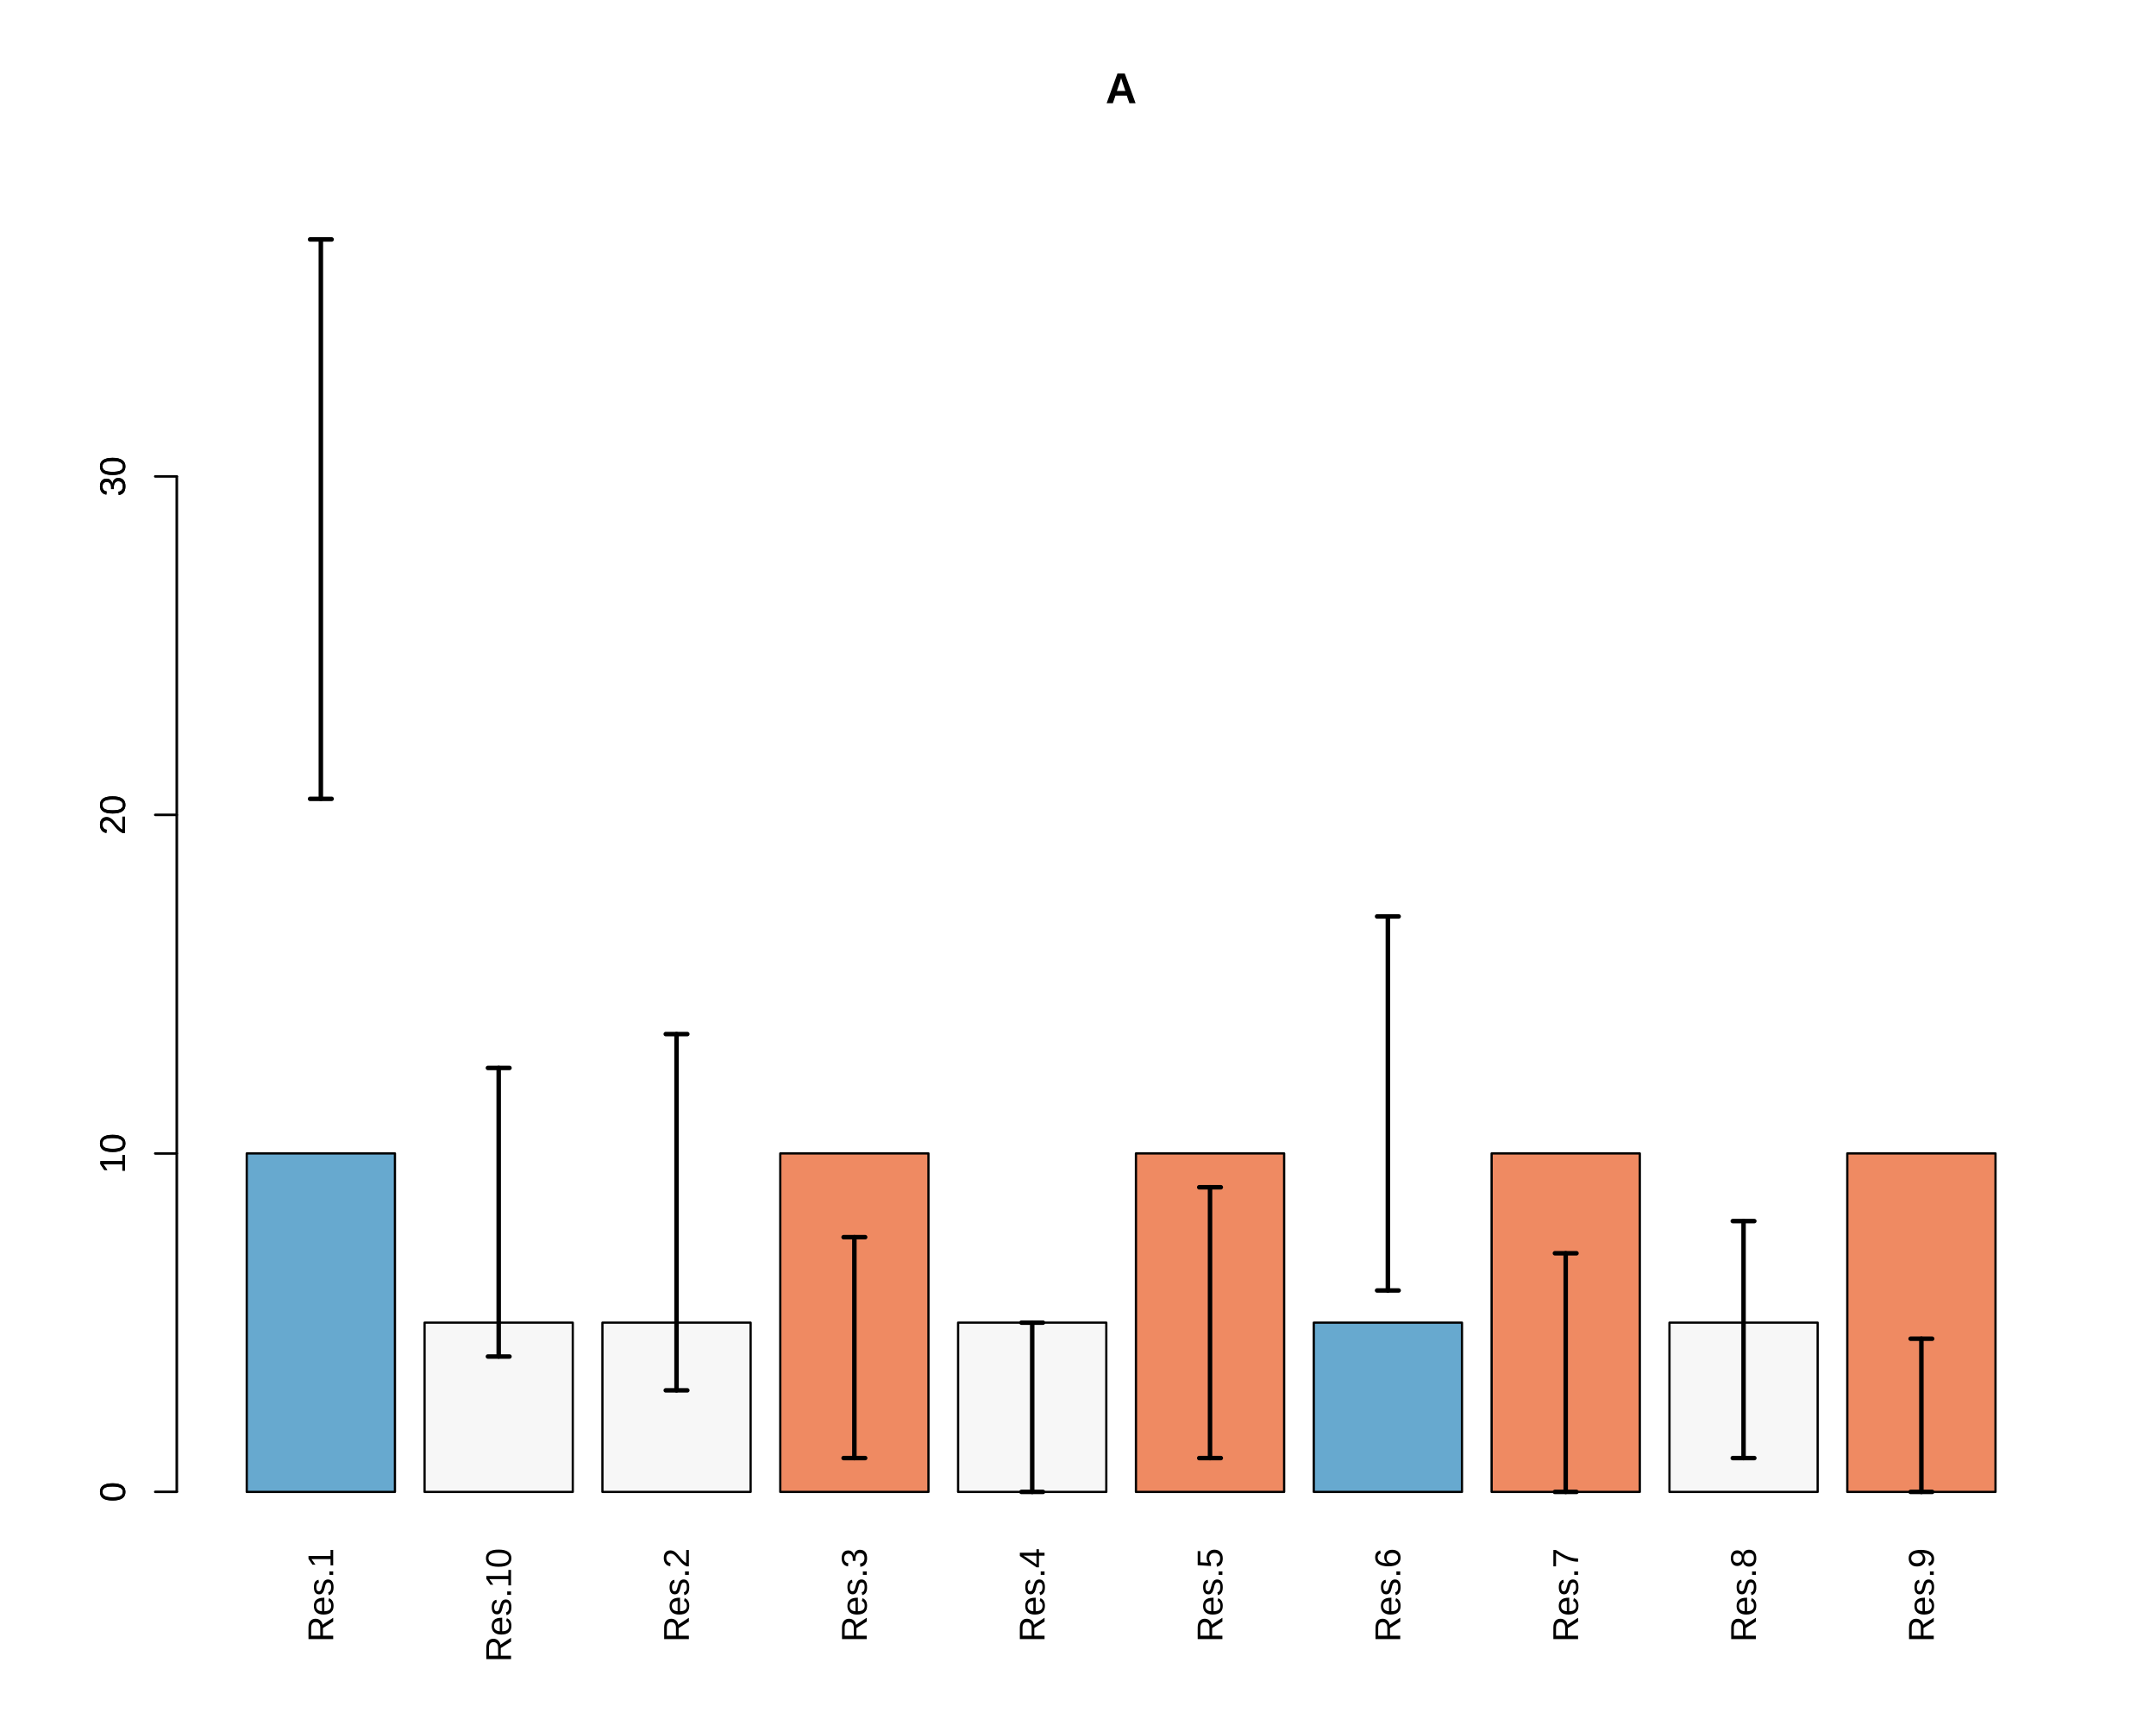
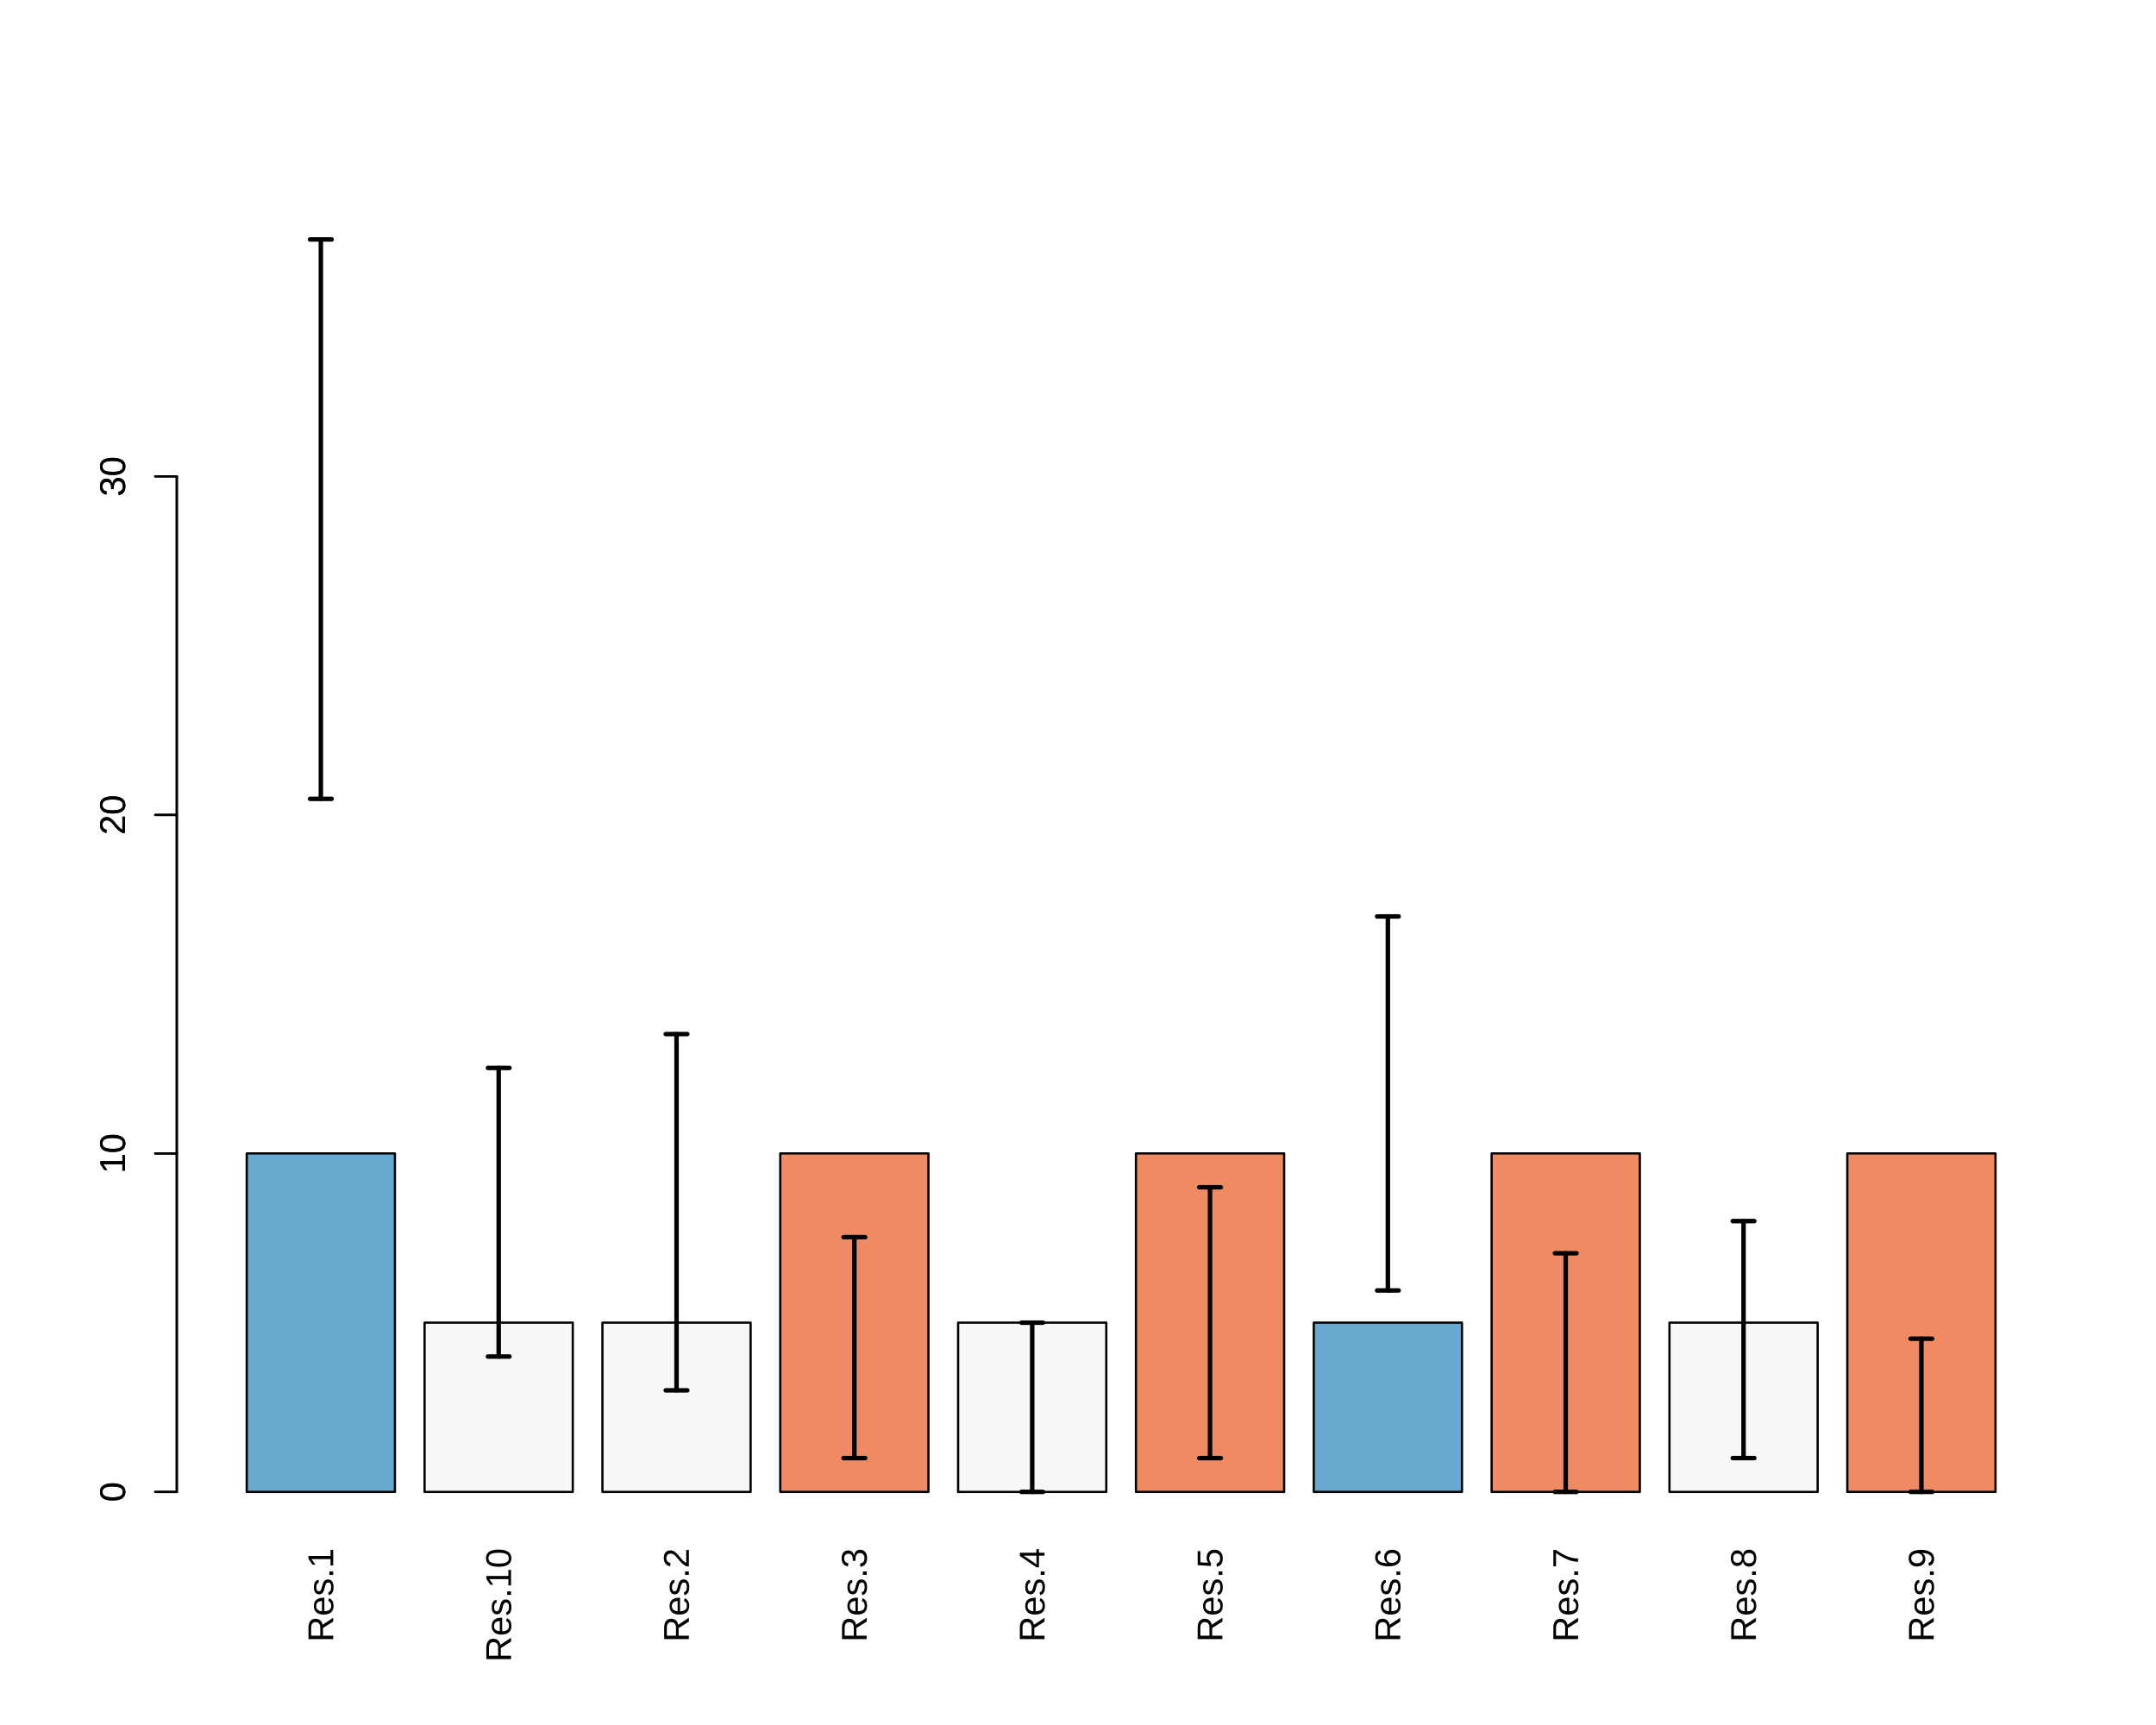
<svg xmlns="http://www.w3.org/2000/svg" viewBox="0 0 720.00 576.00">
  <defs>
    <style type="text/css">
    line, polyline, polygon, path, rect, circle {
      fill: none;
      stroke: #000000;
      stroke-linecap: round;
      stroke-linejoin: round;
      stroke-miterlimit: 10.00;
    }
  </style>
  </defs>
  <rect width="100%" height="100%" style="stroke: none; fill: #FFFFFF;" />
  <rect x="82.40" y="498.17" width="49.49" height="0.00" style="stroke-width: 0.75; stroke: none; fill: #FFFFFF;" />
  <rect x="141.79" y="449.38" width="49.49" height="48.79" style="stroke-width: 0.75; stroke: none; fill: #FFFFFF;" />
  <rect x="201.18" y="400.58" width="49.49" height="97.58" style="stroke-width: 0.75; stroke: none; fill: #FFFFFF;" />
  <rect x="260.57" y="351.79" width="49.49" height="146.38" style="stroke-width: 0.75; stroke: none; fill: #FFFFFF;" />
  <rect x="319.96" y="303.00" width="49.49" height="195.17" style="stroke-width: 0.75; stroke: none; fill: #FFFFFF;" />
  <rect x="379.35" y="254.21" width="49.49" height="243.96" style="stroke-width: 0.75; stroke: none; fill: #FFFFFF;" />
  <rect x="438.74" y="205.42" width="49.49" height="292.75" style="stroke-width: 0.75; stroke: none; fill: #FFFFFF;" />
  <rect x="498.13" y="156.62" width="49.49" height="341.54" style="stroke-width: 0.75; stroke: none; fill: #FFFFFF;" />
  <rect x="557.52" y="107.83" width="49.49" height="390.34" style="stroke-width: 0.75; stroke: none; fill: #FFFFFF;" />
  <rect x="616.91" y="59.04" width="49.49" height="439.13" style="stroke-width: 0.75; stroke: none; fill: #FFFFFF;" />
  <line x1="59.04" y1="498.17" x2="59.04" y2="159.07" style="stroke-width: 0.75;" />
  <line x1="59.04" y1="498.17" x2="51.84" y2="498.17" style="stroke-width: 0.75;" />
  <line x1="59.04" y1="385.14" x2="51.84" y2="385.14" style="stroke-width: 0.75;" />
  <line x1="59.04" y1="272.11" x2="51.84" y2="272.11" style="stroke-width: 0.75;" />
  <line x1="59.04" y1="159.07" x2="51.84" y2="159.07" style="stroke-width: 0.75;" />
  <text transform="translate(41.76,501.50) rotate(-90)" style="font-size: 12.00px; font-family: Liberation Sans;" textLength="6.67px" lengthAdjust="spacingAndGlyphs">0</text>
  <text transform="translate(41.76,391.81) rotate(-90)" style="font-size: 12.00px; font-family: Liberation Sans;" textLength="13.34px" lengthAdjust="spacingAndGlyphs">10</text>
  <text transform="translate(41.76,278.78) rotate(-90)" style="font-size: 12.00px; font-family: Liberation Sans;" textLength="13.34px" lengthAdjust="spacingAndGlyphs">20</text>
  <text transform="translate(41.76,165.75) rotate(-90)" style="font-size: 12.00px; font-family: Liberation Sans;" textLength="13.34px" lengthAdjust="spacingAndGlyphs">30</text>
  <rect x="82.40" y="385.14" width="49.49" height="113.03" style="stroke-width: 0.75; fill: #67A9CF;" />
  <rect x="141.79" y="441.65" width="49.49" height="56.52" style="stroke-width: 0.75; fill: #F7F7F7;" />
  <rect x="201.18" y="441.65" width="49.49" height="56.52" style="stroke-width: 0.75; fill: #F7F7F7;" />
  <rect x="260.57" y="385.14" width="49.49" height="113.03" style="stroke-width: 0.75; fill: #EF8A62;" />
  <rect x="319.96" y="441.65" width="49.49" height="56.52" style="stroke-width: 0.75; fill: #F7F7F7;" />
  <rect x="379.35" y="385.14" width="49.49" height="113.03" style="stroke-width: 0.75; fill: #EF8A62;" />
  <rect x="438.74" y="441.65" width="49.49" height="56.52" style="stroke-width: 0.75; fill: #67A9CF;" />
  <rect x="498.13" y="385.14" width="49.49" height="113.03" style="stroke-width: 0.75; fill: #EF8A62;" />
  <rect x="557.52" y="441.65" width="49.49" height="56.52" style="stroke-width: 0.75; fill: #F7F7F7;" />
  <rect x="616.91" y="385.14" width="49.49" height="113.03" style="stroke-width: 0.75; fill: #EF8A62;" />
  <text transform="translate(111.27,548.30) rotate(-90)" style="font-size: 12.00px; font-family: Liberation Sans;" textLength="31.34px" lengthAdjust="spacingAndGlyphs">Res.1</text>
  <text transform="translate(170.66,554.98) rotate(-90)" style="font-size: 12.00px; font-family: Liberation Sans;" textLength="38.02px" lengthAdjust="spacingAndGlyphs">Res.10</text>
  <text transform="translate(230.05,548.30) rotate(-90)" style="font-size: 12.00px; font-family: Liberation Sans;" textLength="31.34px" lengthAdjust="spacingAndGlyphs">Res.2</text>
  <text transform="translate(289.44,548.30) rotate(-90)" style="font-size: 12.00px; font-family: Liberation Sans;" textLength="31.34px" lengthAdjust="spacingAndGlyphs">Res.3</text>
  <text transform="translate(348.83,548.30) rotate(-90)" style="font-size: 12.00px; font-family: Liberation Sans;" textLength="31.34px" lengthAdjust="spacingAndGlyphs">Res.4</text>
  <text transform="translate(408.22,548.30) rotate(-90)" style="font-size: 12.00px; font-family: Liberation Sans;" textLength="31.34px" lengthAdjust="spacingAndGlyphs">Res.5</text>
  <text transform="translate(467.61,548.30) rotate(-90)" style="font-size: 12.00px; font-family: Liberation Sans;" textLength="31.34px" lengthAdjust="spacingAndGlyphs">Res.6</text>
  <text transform="translate(527.00,548.30) rotate(-90)" style="font-size: 12.00px; font-family: Liberation Sans;" textLength="31.34px" lengthAdjust="spacingAndGlyphs">Res.7</text>
  <text transform="translate(586.39,548.30) rotate(-90)" style="font-size: 12.00px; font-family: Liberation Sans;" textLength="31.34px" lengthAdjust="spacingAndGlyphs">Res.8</text>
  <text transform="translate(645.78,548.30) rotate(-90)" style="font-size: 12.00px; font-family: Liberation Sans;" textLength="31.34px" lengthAdjust="spacingAndGlyphs">Res.9</text>
-   <text x="369.20" y="34.47" style="font-size: 14.40px; font-weight: bold; font-family: Liberation Sans;" textLength="10.39px" lengthAdjust="spacingAndGlyphs">A</text>
  <line x1="59.04" y1="498.17" x2="59.04" y2="159.07" style="stroke-width: 0.75;" />
  <line x1="59.04" y1="498.17" x2="51.84" y2="498.17" style="stroke-width: 0.75;" />
  <line x1="59.04" y1="385.14" x2="51.84" y2="385.14" style="stroke-width: 0.75;" />
  <line x1="59.04" y1="272.11" x2="51.84" y2="272.11" style="stroke-width: 0.75;" />
  <line x1="59.04" y1="159.07" x2="51.84" y2="159.07" style="stroke-width: 0.75;" />
  <text transform="translate(41.76,501.50) rotate(-90)" style="font-size: 12.00px; font-family: Liberation Sans;" textLength="6.67px" lengthAdjust="spacingAndGlyphs">0</text>
  <text transform="translate(41.76,391.81) rotate(-90)" style="font-size: 12.00px; font-family: Liberation Sans;" textLength="13.34px" lengthAdjust="spacingAndGlyphs">10</text>
  <text transform="translate(41.76,278.78) rotate(-90)" style="font-size: 12.00px; font-family: Liberation Sans;" textLength="13.34px" lengthAdjust="spacingAndGlyphs">20</text>
  <text transform="translate(41.76,165.75) rotate(-90)" style="font-size: 12.00px; font-family: Liberation Sans;" textLength="13.34px" lengthAdjust="spacingAndGlyphs">30</text>
  <defs>
    <clipPath id="cpNTkuMDR8Njg5Ljc2fDUwMi41Nnw1OS4wNA==">
      <rect x="59.04" y="59.04" width="630.72" height="443.52" />
    </clipPath>
  </defs>
  <line x1="107.15" y1="266.74" x2="107.15" y2="79.95" style="stroke-width: 1.50;" clip-path="url(#cpNTkuMDR8Njg5Ljc2fDUwMi41Nnw1OS4wNA==)" />
  <polyline points="103.55,266.74 107.15,266.74 110.75,266.74 " style="stroke-width: 1.50;" clip-path="url(#cpNTkuMDR8Njg5Ljc2fDUwMi41Nnw1OS4wNA==)" />
  <polyline points="110.75,79.95 107.15,79.95 103.55,79.95 " style="stroke-width: 1.50;" clip-path="url(#cpNTkuMDR8Njg5Ljc2fDUwMi41Nnw1OS4wNA==)" />
  <line x1="166.54" y1="452.96" x2="166.54" y2="356.60" style="stroke-width: 1.50;" clip-path="url(#cpNTkuMDR8Njg5Ljc2fDUwMi41Nnw1OS4wNA==)" />
  <polyline points="162.94,452.96 166.54,452.96 170.14,452.96 " style="stroke-width: 1.50;" clip-path="url(#cpNTkuMDR8Njg5Ljc2fDUwMi41Nnw1OS4wNA==)" />
  <polyline points="170.14,356.60 166.54,356.60 162.94,356.60 " style="stroke-width: 1.50;" clip-path="url(#cpNTkuMDR8Njg5Ljc2fDUwMi41Nnw1OS4wNA==)" />
  <line x1="225.93" y1="464.26" x2="225.93" y2="345.29" style="stroke-width: 1.50;" clip-path="url(#cpNTkuMDR8Njg5Ljc2fDUwMi41Nnw1OS4wNA==)" />
  <polyline points="222.33,464.26 225.93,464.26 229.53,464.26 " style="stroke-width: 1.50;" clip-path="url(#cpNTkuMDR8Njg5Ljc2fDUwMi41Nnw1OS4wNA==)" />
  <polyline points="229.53,345.29 225.93,345.29 222.33,345.29 " style="stroke-width: 1.50;" clip-path="url(#cpNTkuMDR8Njg5Ljc2fDUwMi41Nnw1OS4wNA==)" />
  <line x1="285.32" y1="486.87" x2="285.32" y2="413.11" style="stroke-width: 1.50;" clip-path="url(#cpNTkuMDR8Njg5Ljc2fDUwMi41Nnw1OS4wNA==)" />
  <polyline points="281.72,486.87 285.32,486.87 288.92,486.87 " style="stroke-width: 1.50;" clip-path="url(#cpNTkuMDR8Njg5Ljc2fDUwMi41Nnw1OS4wNA==)" />
  <polyline points="288.92,413.11 285.32,413.11 281.72,413.11 " style="stroke-width: 1.50;" clip-path="url(#cpNTkuMDR8Njg5Ljc2fDUwMi41Nnw1OS4wNA==)" />
  <line x1="344.71" y1="498.17" x2="344.71" y2="441.65" style="stroke-width: 1.50;" clip-path="url(#cpNTkuMDR8Njg5Ljc2fDUwMi41Nnw1OS4wNA==)" />
  <polyline points="341.11,498.17 344.71,498.17 348.31,498.17 " style="stroke-width: 1.50;" clip-path="url(#cpNTkuMDR8Njg5Ljc2fDUwMi41Nnw1OS4wNA==)" />
  <polyline points="348.31,441.65 344.71,441.65 341.11,441.65 " style="stroke-width: 1.50;" clip-path="url(#cpNTkuMDR8Njg5Ljc2fDUwMi41Nnw1OS4wNA==)" />
  <line x1="404.09" y1="486.87" x2="404.09" y2="396.44" style="stroke-width: 1.50;" clip-path="url(#cpNTkuMDR8Njg5Ljc2fDUwMi41Nnw1OS4wNA==)" />
  <polyline points="400.49,486.87 404.09,486.87 407.69,486.87 " style="stroke-width: 1.50;" clip-path="url(#cpNTkuMDR8Njg5Ljc2fDUwMi41Nnw1OS4wNA==)" />
  <polyline points="407.69,396.44 404.09,396.44 400.49,396.44 " style="stroke-width: 1.50;" clip-path="url(#cpNTkuMDR8Njg5Ljc2fDUwMi41Nnw1OS4wNA==)" />
  <line x1="463.48" y1="430.91" x2="463.48" y2="306.01" style="stroke-width: 1.50;" clip-path="url(#cpNTkuMDR8Njg5Ljc2fDUwMi41Nnw1OS4wNA==)" />
  <polyline points="459.88,430.91 463.48,430.91 467.08,430.91 " style="stroke-width: 1.50;" clip-path="url(#cpNTkuMDR8Njg5Ljc2fDUwMi41Nnw1OS4wNA==)" />
  <polyline points="467.08,306.01 463.48,306.01 459.88,306.01 " style="stroke-width: 1.50;" clip-path="url(#cpNTkuMDR8Njg5Ljc2fDUwMi41Nnw1OS4wNA==)" />
  <line x1="522.87" y1="498.17" x2="522.87" y2="418.48" style="stroke-width: 1.50;" clip-path="url(#cpNTkuMDR8Njg5Ljc2fDUwMi41Nnw1OS4wNA==)" />
  <polyline points="519.27,498.17 522.87,498.17 526.47,498.17 " style="stroke-width: 1.50;" clip-path="url(#cpNTkuMDR8Njg5Ljc2fDUwMi41Nnw1OS4wNA==)" />
  <polyline points="526.47,418.48 522.87,418.48 519.27,418.48 " style="stroke-width: 1.50;" clip-path="url(#cpNTkuMDR8Njg5Ljc2fDUwMi41Nnw1OS4wNA==)" />
  <line x1="582.26" y1="486.87" x2="582.26" y2="407.74" style="stroke-width: 1.50;" clip-path="url(#cpNTkuMDR8Njg5Ljc2fDUwMi41Nnw1OS4wNA==)" />
  <polyline points="578.66,486.87 582.26,486.87 585.86,486.87 " style="stroke-width: 1.50;" clip-path="url(#cpNTkuMDR8Njg5Ljc2fDUwMi41Nnw1OS4wNA==)" />
  <polyline points="585.86,407.74 582.26,407.74 578.66,407.74 " style="stroke-width: 1.50;" clip-path="url(#cpNTkuMDR8Njg5Ljc2fDUwMi41Nnw1OS4wNA==)" />
  <line x1="641.65" y1="498.17" x2="641.65" y2="447.02" style="stroke-width: 1.50;" clip-path="url(#cpNTkuMDR8Njg5Ljc2fDUwMi41Nnw1OS4wNA==)" />
  <polyline points="638.05,498.17 641.65,498.17 645.25,498.17 " style="stroke-width: 1.50;" clip-path="url(#cpNTkuMDR8Njg5Ljc2fDUwMi41Nnw1OS4wNA==)" />
  <polyline points="645.25,447.02 641.65,447.02 638.05,447.02 " style="stroke-width: 1.50;" clip-path="url(#cpNTkuMDR8Njg5Ljc2fDUwMi41Nnw1OS4wNA==)" />
</svg>
